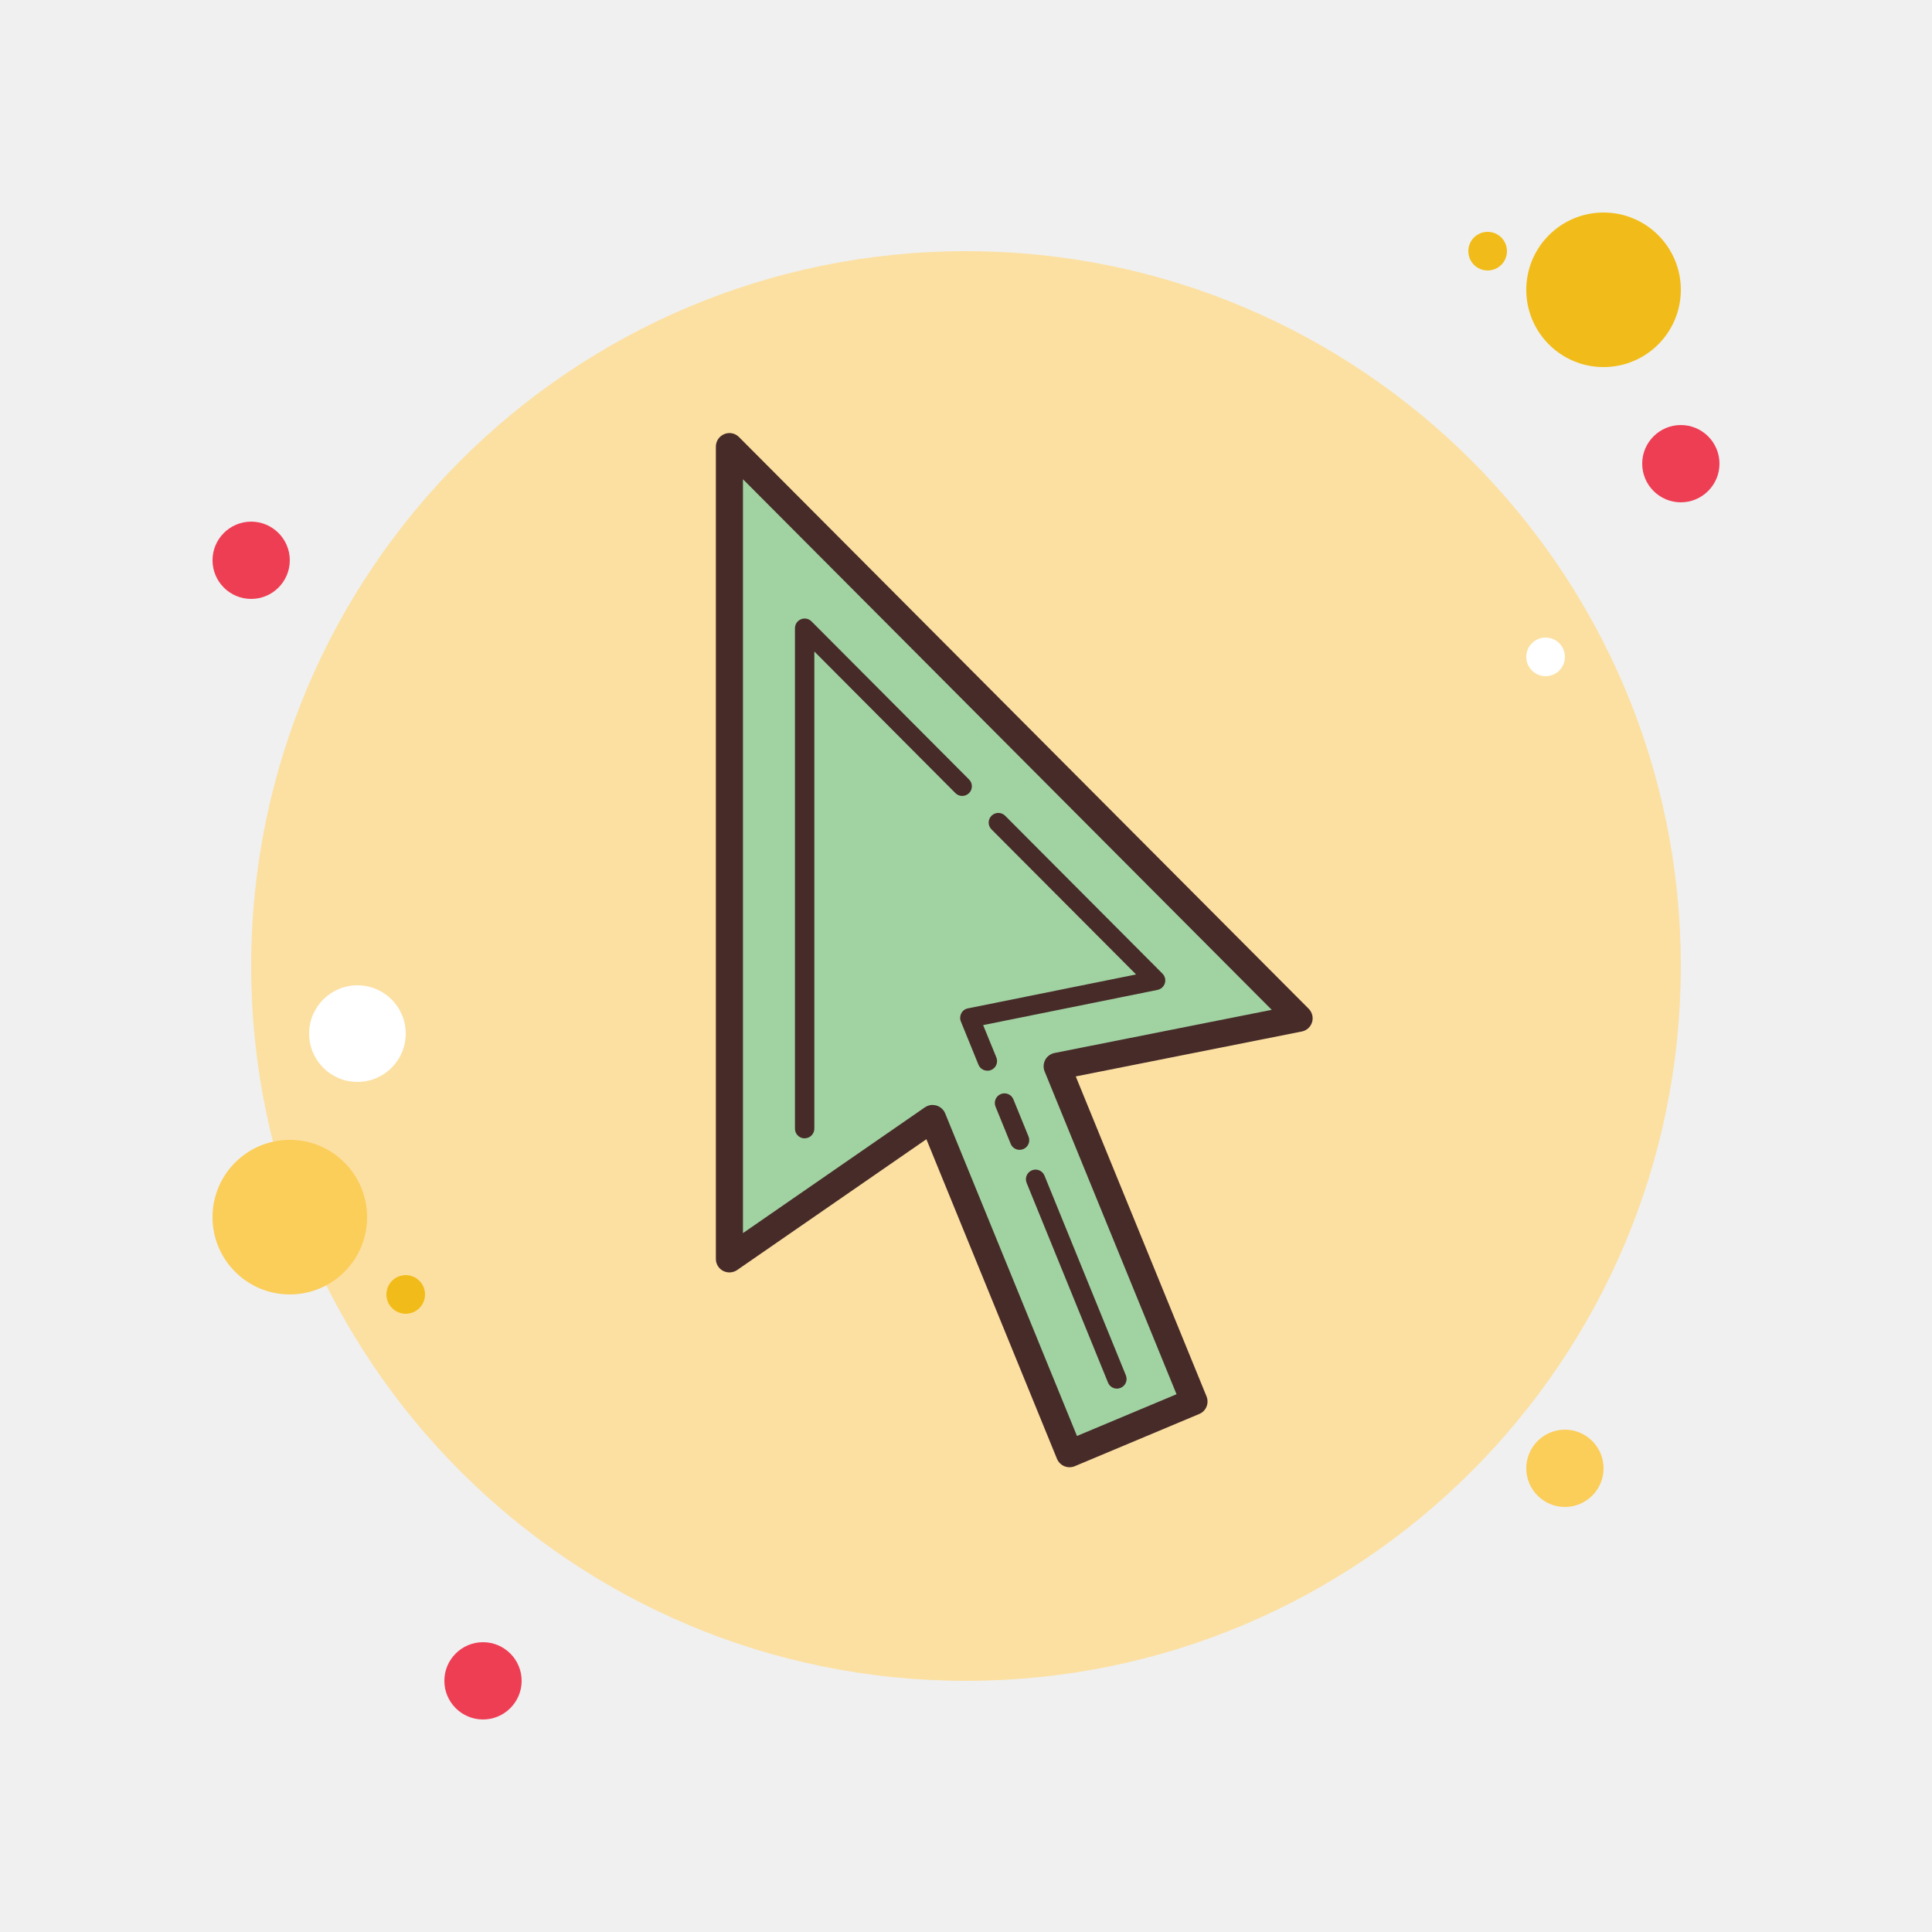
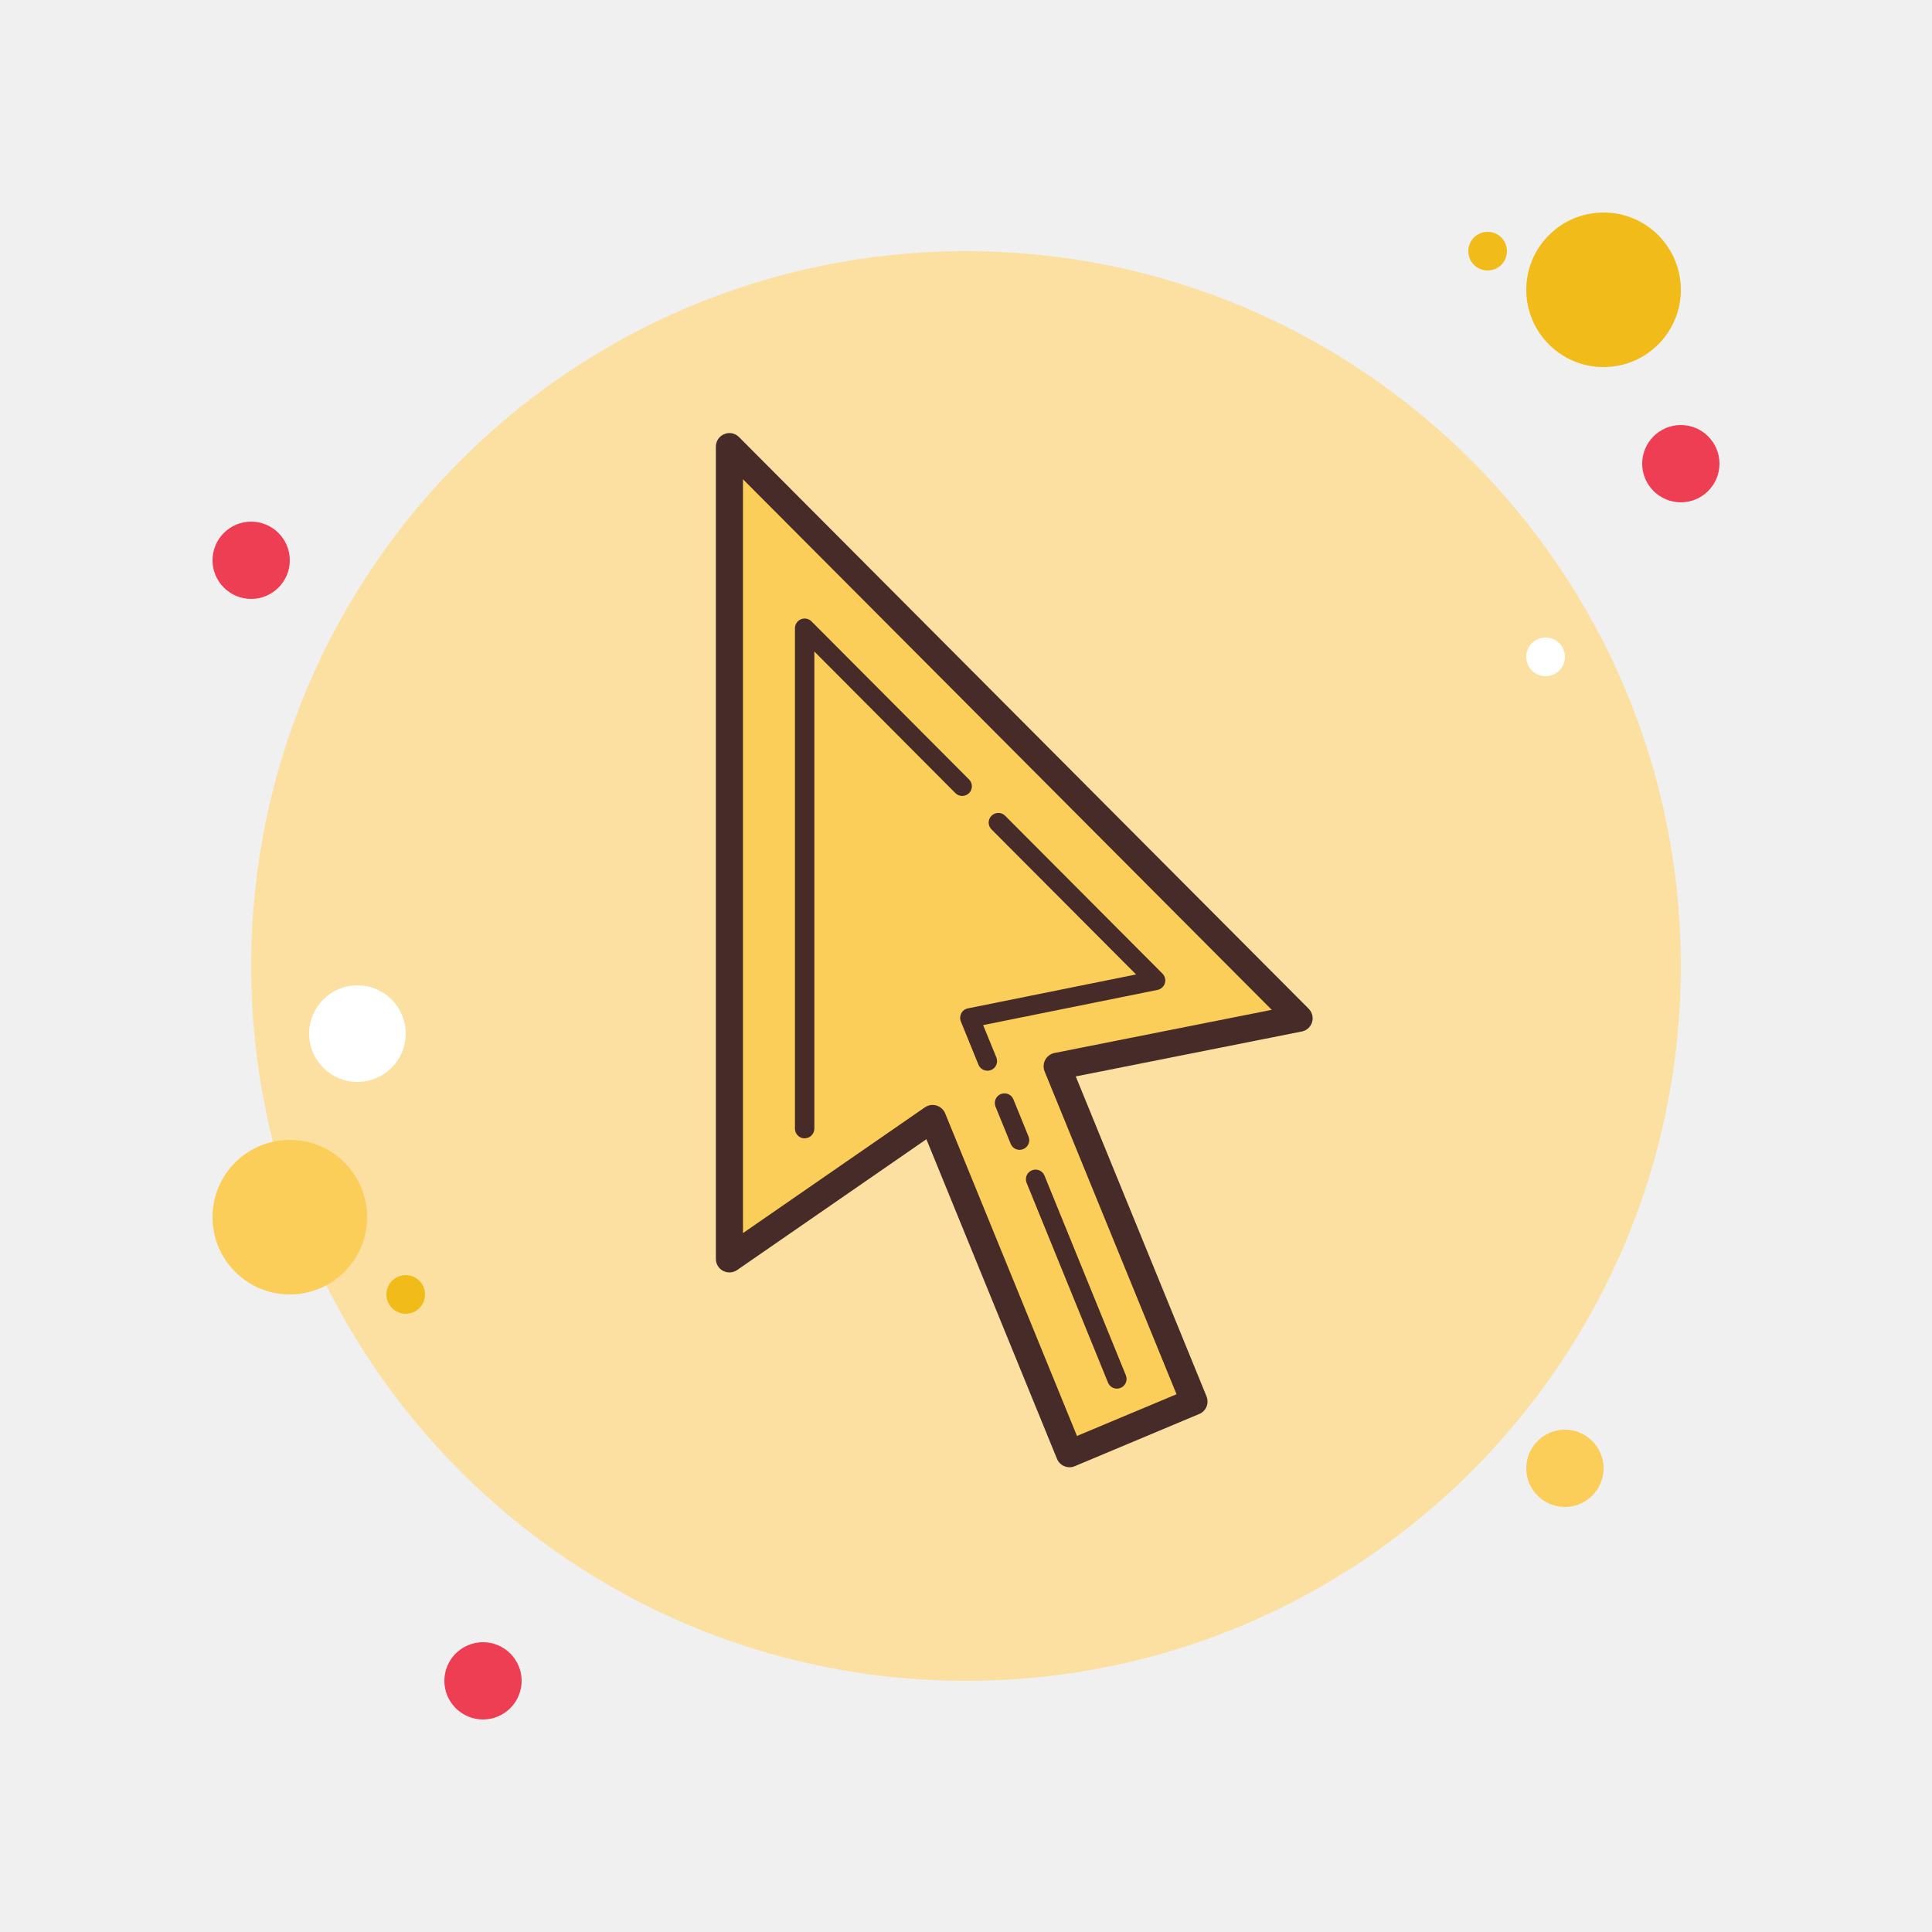
<svg xmlns="http://www.w3.org/2000/svg" version="1.1" width="32" height="32" viewBox="0 0 32 32">
  <path fill="#ee3e54" d="M4.16 8.64c-0.353 0-0.64 0.287-0.64 0.64s0.287 0.64 0.64 0.64v0c0.353 0 0.64-0.287 0.64-0.64s-0.287-0.64-0.64-0.64v0z" />
  <path fill="#f1bc19" d="M24.64 3.84c-0.177 0-0.32 0.143-0.32 0.32s0.143 0.32 0.32 0.32v0c0.177 0 0.32-0.143 0.32-0.32s-0.143-0.32-0.32-0.32v0z" />
  <path fill="#fce0a2" d="M16 4.16c-6.539 0-11.84 5.301-11.84 11.84s5.301 11.84 11.84 11.84v0c6.539 0 11.84-5.301 11.84-11.84s-5.301-11.84-11.84-11.84v0z" />
  <path fill="#f1bc19" d="M26.56 3.52c-0.707 0-1.28 0.573-1.28 1.28s0.573 1.28 1.28 1.28v0c0.707 0 1.28-0.573 1.28-1.28s-0.573-1.28-1.28-1.28v0z" />
  <path fill="#ee3e54" d="M27.84 7.040c-0.353 0-0.64 0.287-0.64 0.64s0.287 0.64 0.64 0.64v0c0.353 0 0.64-0.287 0.64-0.64s-0.287-0.64-0.64-0.64v0z" />
  <path fill="#fbcd59" d="M25.92 23.68c-0.353 0-0.64 0.287-0.64 0.64s0.287 0.64 0.64 0.64v0c0.353 0 0.64-0.287 0.64-0.64s-0.287-0.64-0.64-0.64v0zM4.8 18.88c-0.707 0-1.28 0.573-1.28 1.28s0.573 1.28 1.28 1.28v0c0.707 0 1.28-0.573 1.28-1.28s-0.573-1.28-1.28-1.28v0z" />
  <path fill="#ee3e54" d="M8 27.2c-0.353 0-0.64 0.287-0.64 0.64s0.287 0.64 0.64 0.64v0c0.353 0 0.64-0.287 0.64-0.64s-0.287-0.64-0.64-0.64v0z" />
  <path fill="#fff" d="M5.92 16.32c-0.442 0-0.8 0.358-0.8 0.8s0.358 0.8 0.8 0.8v0c0.442 0 0.8-0.358 0.8-0.8s-0.358-0.8-0.8-0.8v0z" />
  <path fill="#f1bc19" d="M6.72 21.12c-0.177 0-0.32 0.143-0.32 0.32s0.143 0.32 0.32 0.32v0c0.177 0 0.32-0.143 0.32-0.32s-0.143-0.32-0.32-0.32v0z" />
  <path fill="#fff" d="M25.6 10.56c-0.177 0-0.32 0.143-0.32 0.32s0.143 0.32 0.32 0.32v0c0.177 0 0.32-0.143 0.32-0.32s-0.143-0.32-0.32-0.32v0z" />
-   <path fill="#a1d3a2" d="M12.082 20.852v-13.456l9.436 9.469-4.009 0.797 2.268 5.552-2.062 0.865-2.268-5.552z" />
+   <path fill="#fbcd59" d="M12.082 20.852v-13.456l9.436 9.469-4.009 0.797 2.268 5.552-2.062 0.865-2.268-5.552z" />
  <path fill="#472b29" d="M17.715 24.302c-0.029 0-0.059-0.006-0.086-0.017-0.055-0.023-0.099-0.067-0.122-0.122l-2.163-5.294-3.135 2.167c-0.069 0.047-0.158 0.052-0.232 0.014s-0.12-0.115-0.12-0.198v-13.455c0-0.091 0.055-0.172 0.139-0.207s0.18-0.016 0.244 0.049l9.436 9.469c0.058 0.059 0.080 0.144 0.056 0.223s-0.090 0.139-0.171 0.154l-3.743 0.744 2.166 5.3c0.046 0.114-0.007 0.244-0.121 0.291l-2.062 0.865c-0.028 0.012-0.057 0.017-0.087 0.017zM15.447 18.302c0.021 0 0.043 0.003 0.064 0.009 0.065 0.020 0.118 0.067 0.144 0.13l2.183 5.343 1.649-0.691-2.185-5.347c-0.025-0.062-0.021-0.132 0.010-0.191s0.088-0.1 0.153-0.114l3.599-0.715-8.758-8.788v12.486l3.013-2.083c0.038-0.026 0.083-0.040 0.128-0.040z" />
  <path fill="#472b29" d="M18.5 23c-0.063 0-0.123-0.037-0.148-0.1l-1.348-3.308c-0.033-0.082 0.006-0.175 0.088-0.208s0.175 0.006 0.208 0.088l1.348 3.308c0.033 0.082-0.006 0.175-0.088 0.208-0.020 0.008-0.040 0.012-0.060 0.012zM16.888 19.045c-0.063 0-0.123-0.037-0.148-0.1l-0.251-0.616c-0.033-0.082 0.006-0.175 0.088-0.208s0.175 0.006 0.208 0.088l0.251 0.616c0.033 0.082-0.006 0.175-0.088 0.208-0.020 0.008-0.040 0.012-0.060 0.012zM16.354 17.734c-0.063 0-0.123-0.037-0.148-0.1l-0.291-0.715c-0.018-0.044-0.015-0.094 0.007-0.136s0.062-0.072 0.109-0.081l2.786-0.562-2.395-2.403c-0.062-0.062-0.062-0.164 0.001-0.226s0.164-0.062 0.226 0.001l2.605 2.614c0.042 0.042 0.057 0.103 0.040 0.159s-0.064 0.099-0.122 0.111l-2.888 0.583 0.219 0.536c0.033 0.082-0.006 0.175-0.088 0.208-0.020 0.008-0.040 0.012-0.061 0.012z" />
  <path fill="#472b29" d="M13.327 18.855c-0.088 0-0.16-0.072-0.16-0.16v-8.29c0-0.065 0.039-0.123 0.099-0.148s0.129-0.011 0.175 0.035l2.61 2.619c0.062 0.062 0.062 0.164-0.001 0.226s-0.164 0.062-0.226-0.001l-2.336-2.345v7.903c0 0.088-0.072 0.16-0.16 0.16z" />
</svg>
